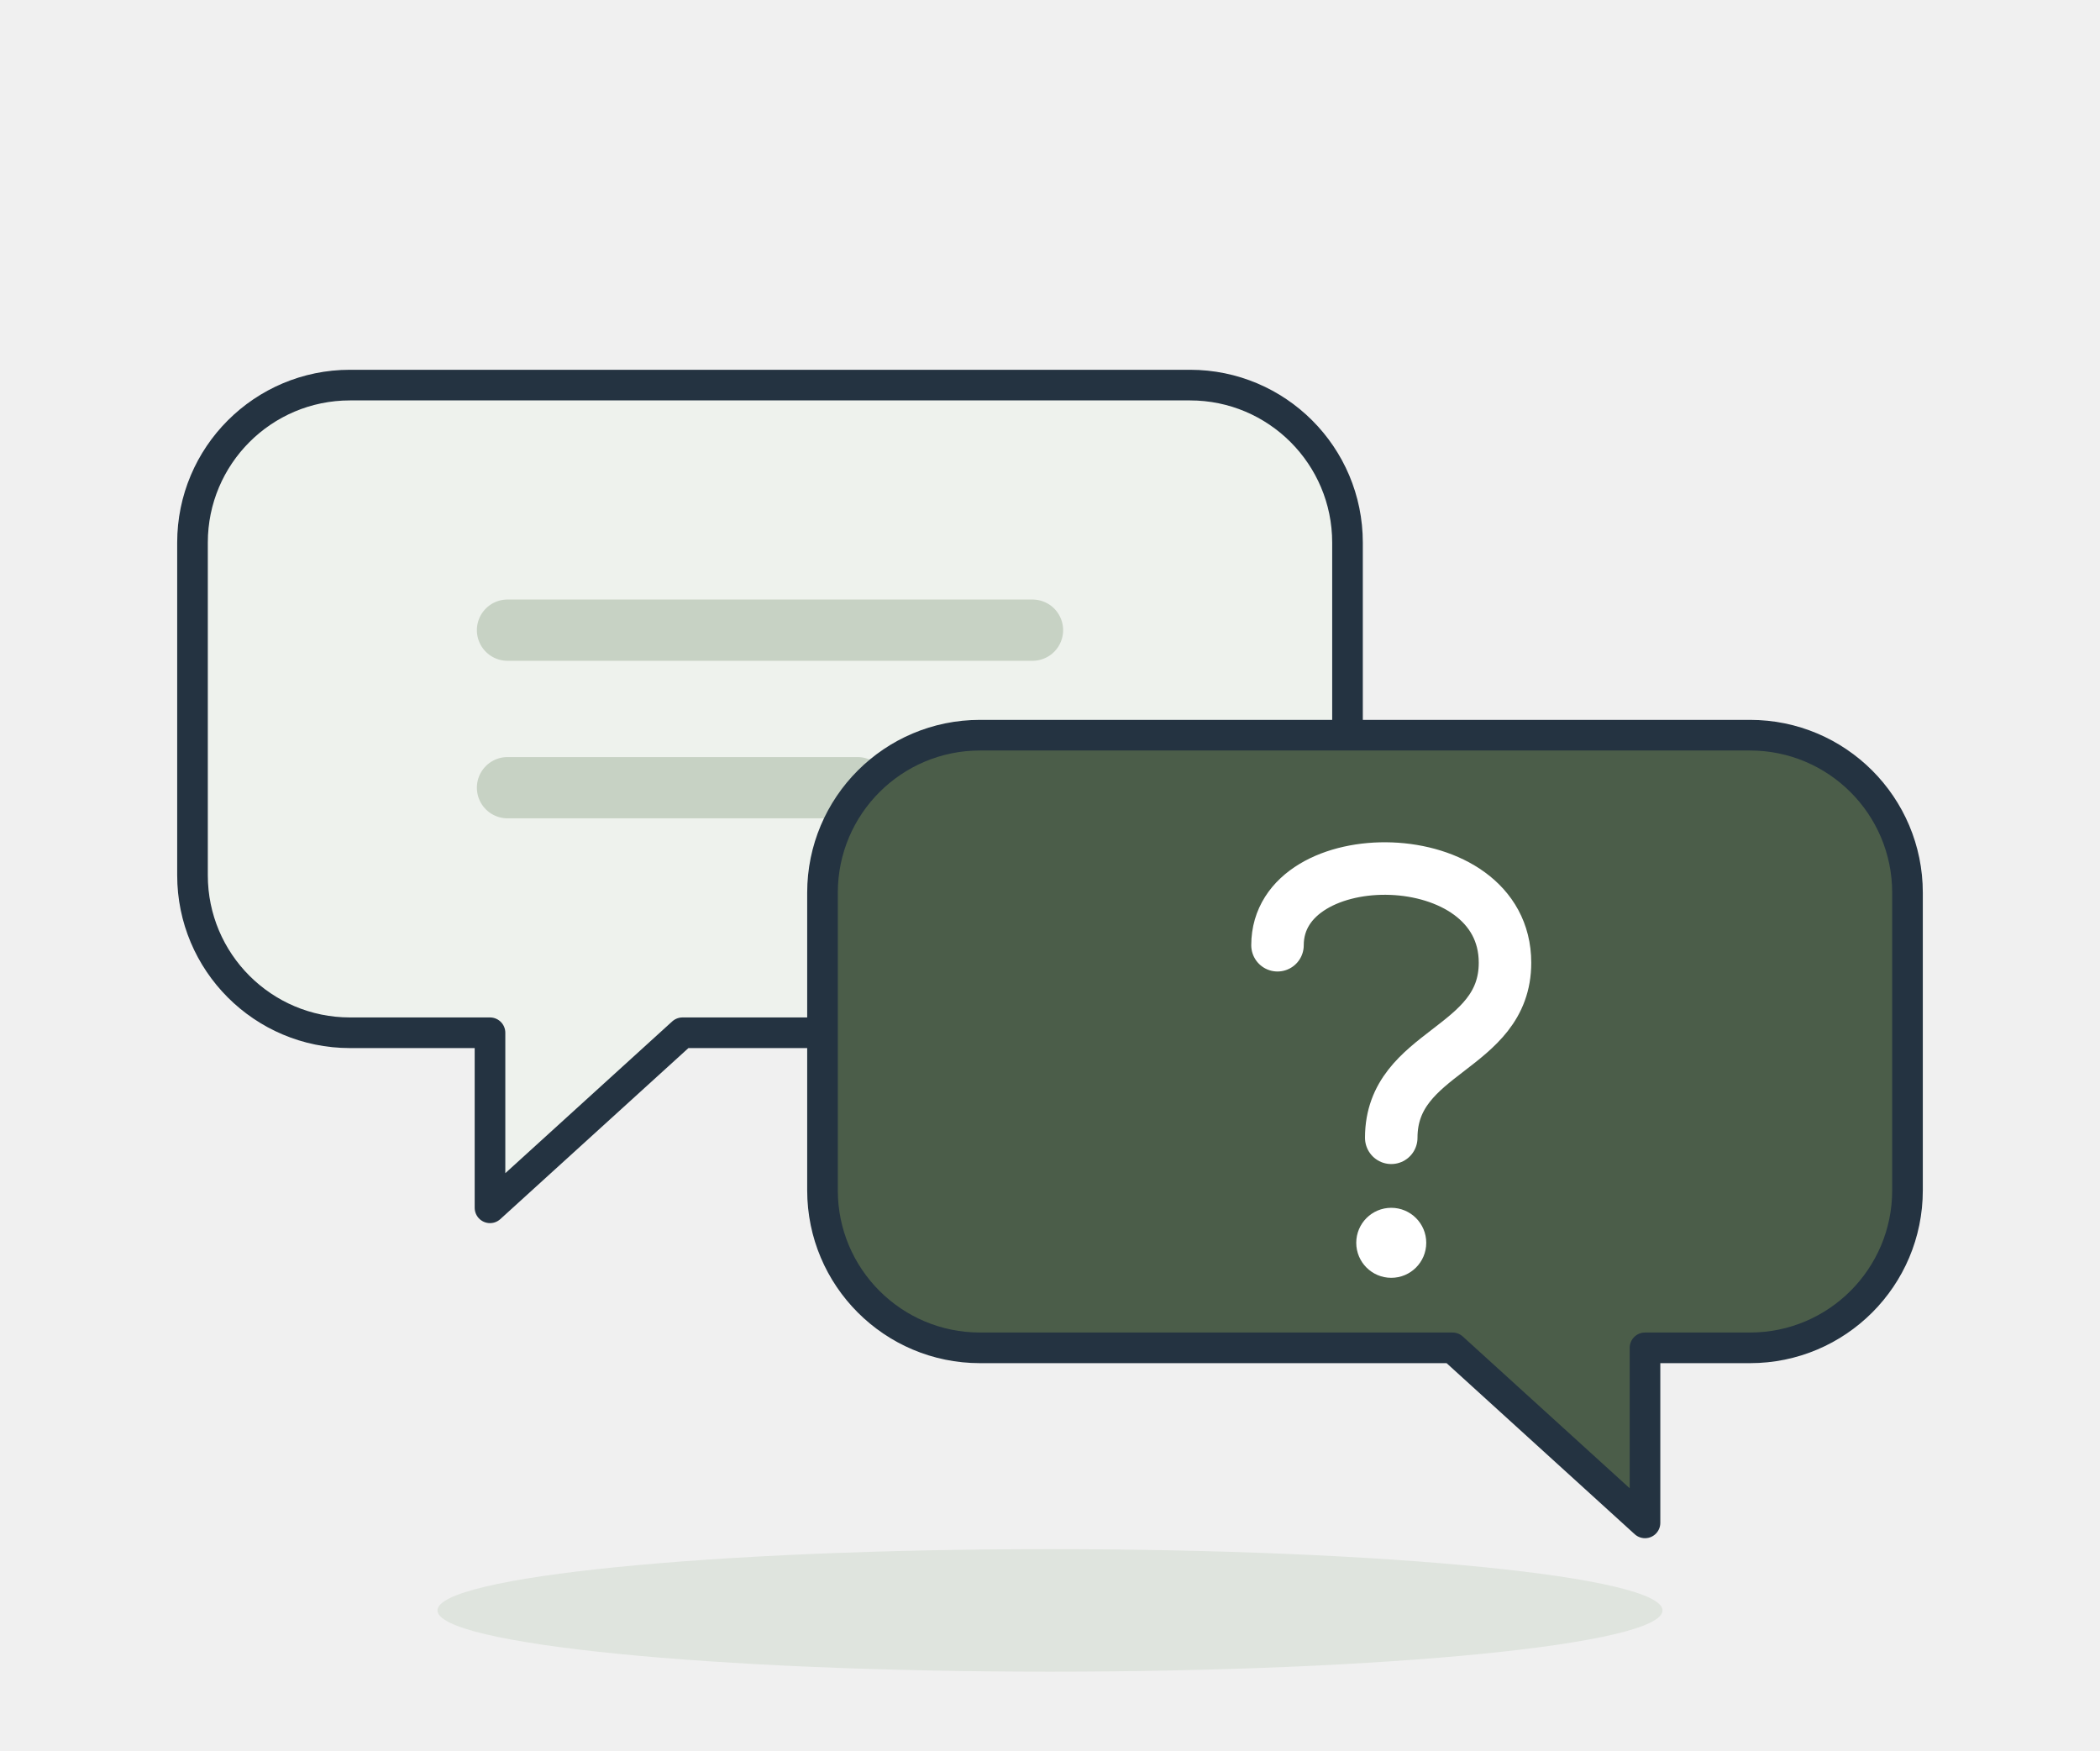
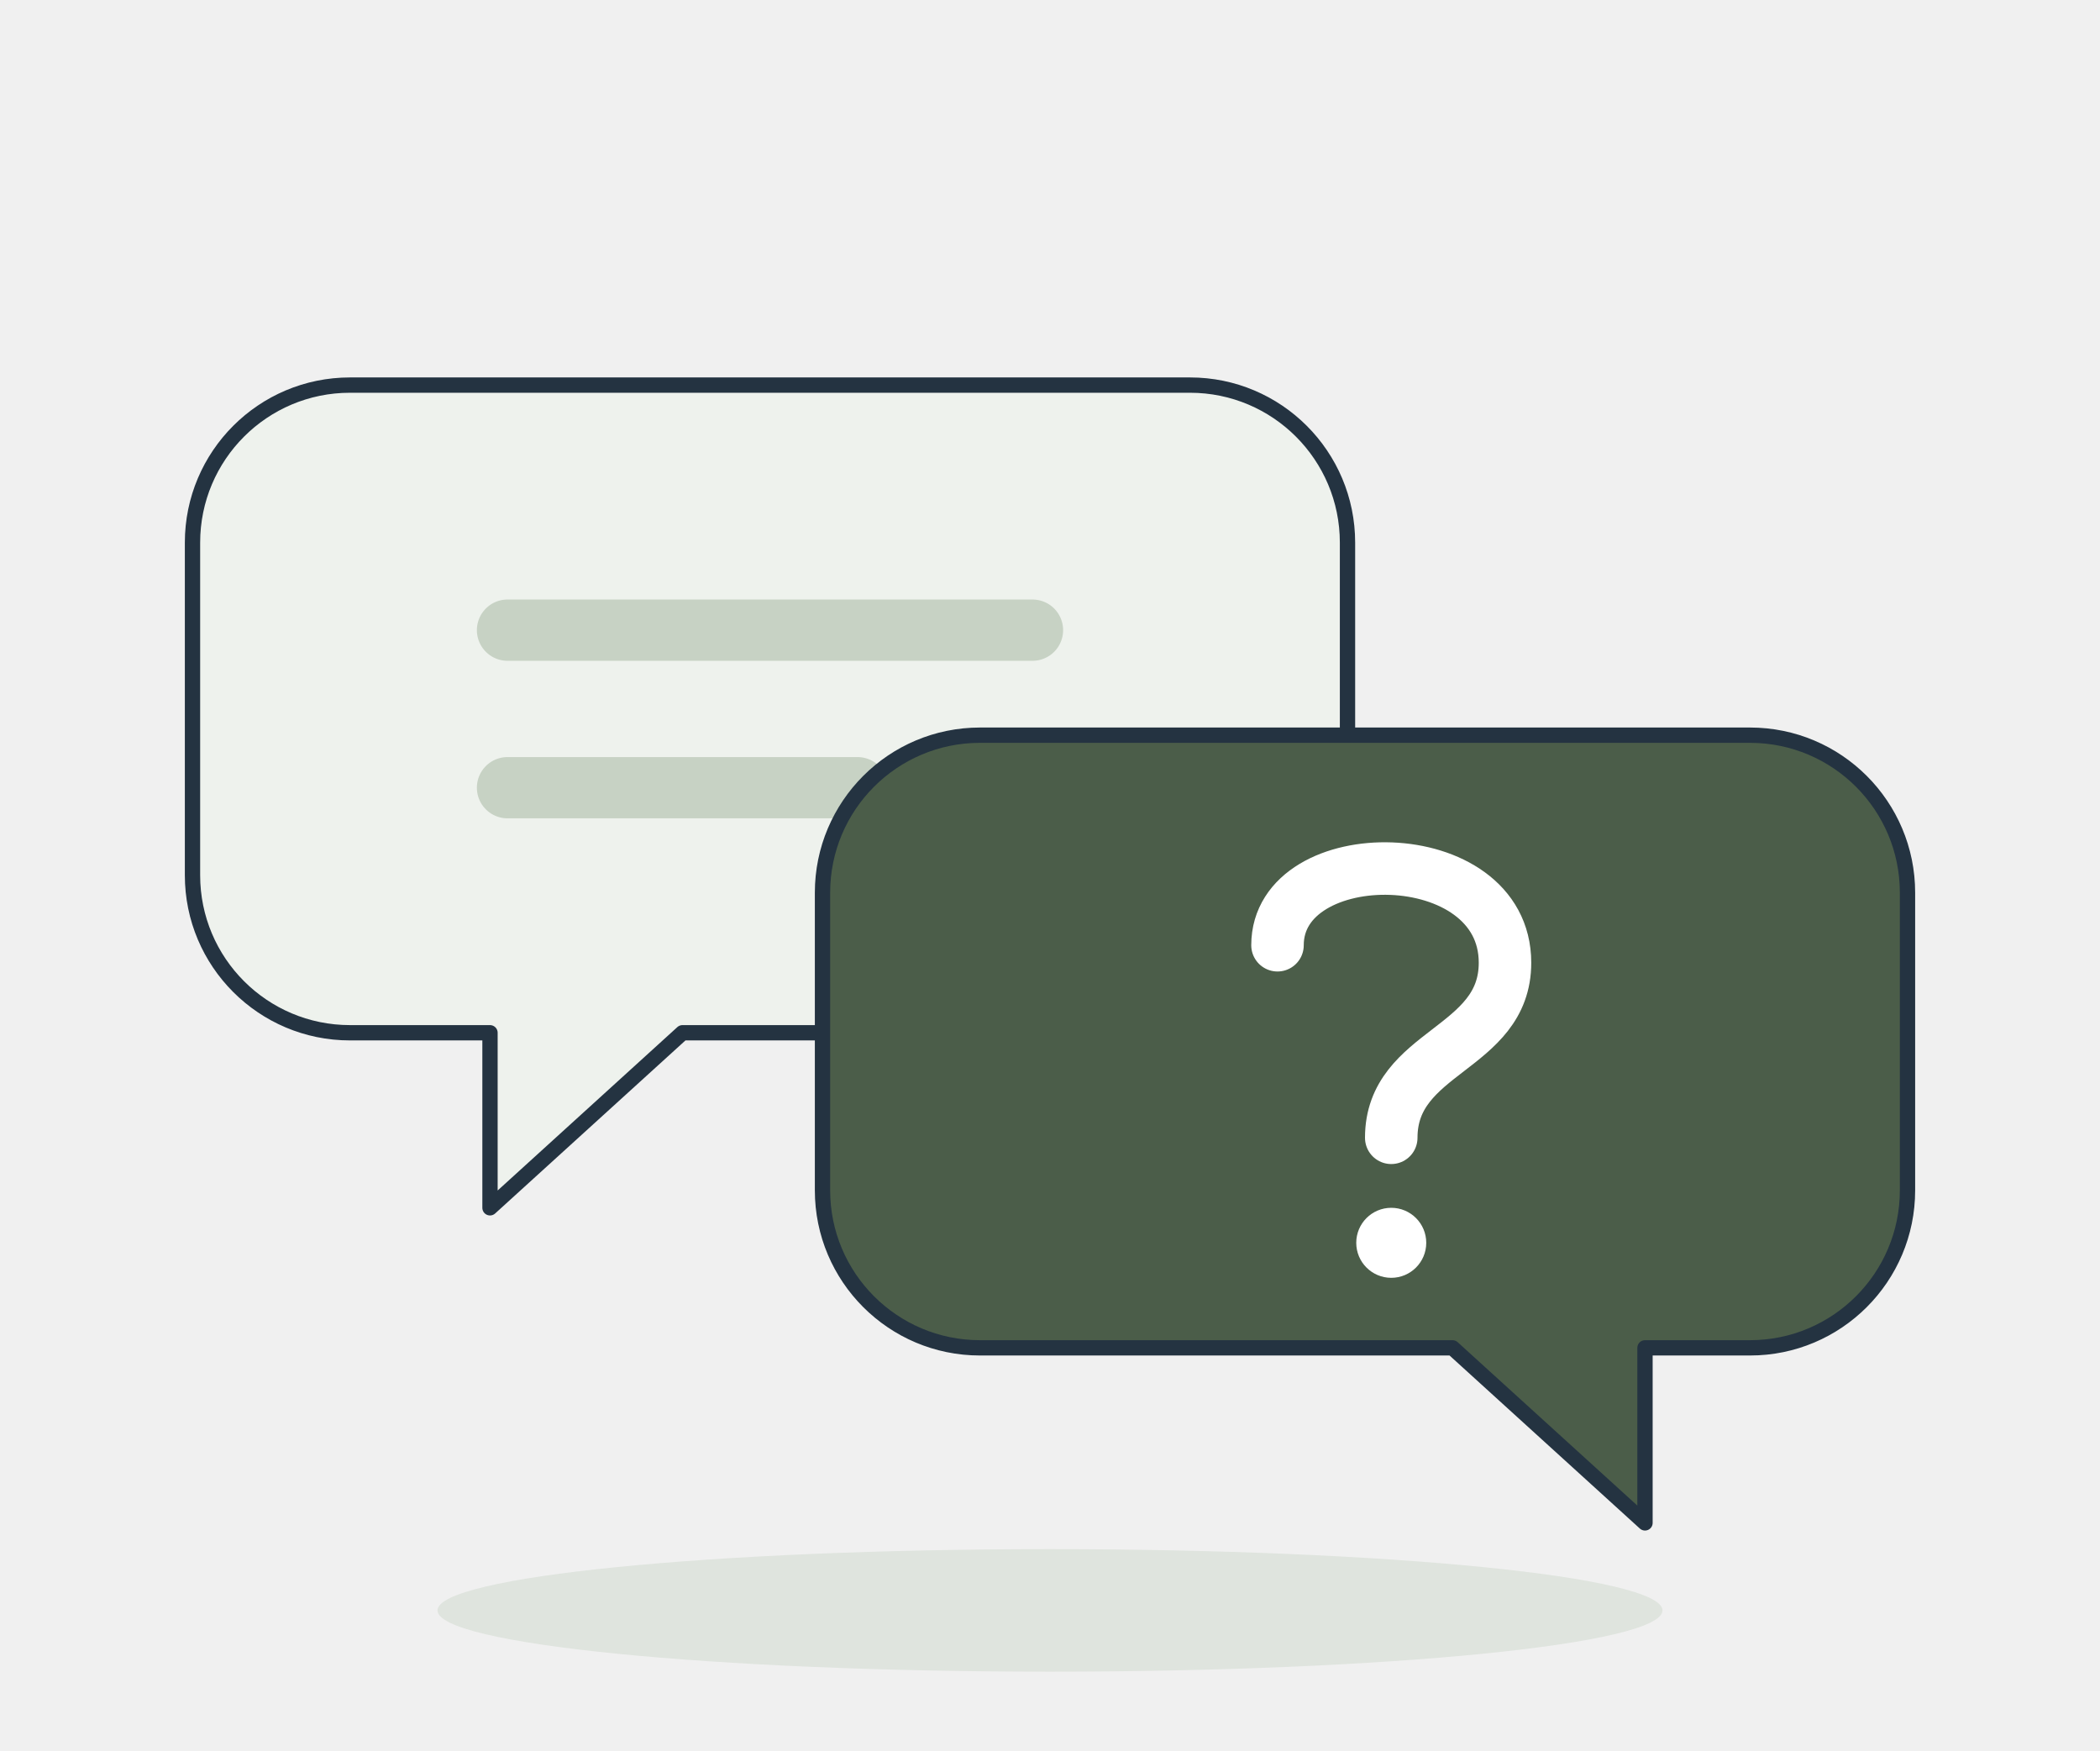
<svg xmlns="http://www.w3.org/2000/svg" viewBox="0 0 240 200" width="240" height="200">
  <ellipse cx="120" cy="184" rx="70" ry="7" fill="#DFE4DE" />
-   <path d="M40 44 h96 a18 18 0 0 1 18 18 v38 a18 18 0 0 1 -18 18 h-58 l-22 20 v-20 h-16 a18 18 0 0 1 -18 -18 v-38 a18 18 0 0 1 18 -18z" fill="#EEF2ED" stroke="#243341" stroke-width="3.5" stroke-linejoin="round" />
+   <path d="M40 44 h96 a18 18 0 0 1 18 18 v38 a18 18 0 0 1 -18 18 h-58 l-22 20 v-20 h-16 a18 18 0 0 1 -18 -18 v-38 a18 18 0 0 1 18 -18z" fill="#EEF2ED" stroke="#243341" stroke-width="1.75" stroke-linejoin="round" />
  <path d="M58 72 h60 M58 90 h40" stroke="#C7D2C4" stroke-width="7" stroke-linecap="round" />
-   <path d="M112 84 h88 a18 18 0 0 1 18 18 v34 a18 18 0 0 1 -18 18 h-12 v20 l-22 -20 h-54 a18 18 0 0 1 -18 -18 v-34 a18 18 0 0 1 18 -18z" fill="#4B5D49" stroke="#243341" stroke-width="3.5" stroke-linejoin="round" />
+   <path d="M112 84 h88 a18 18 0 0 1 18 18 v34 a18 18 0 0 1 -18 18 h-12 v20 l-22 -20 h-54 a18 18 0 0 1 -18 -18 v-34 a18 18 0 0 1 18 -18z" fill="#4B5D49" stroke="#243341" stroke-width="1.75" stroke-linejoin="round" />
  <path d="M146 108 c0 -12 26 -12 26 2 c0 10 -13 10 -13 20" fill="none" stroke="#fff" stroke-width="6" stroke-linecap="round" />
  <circle cx="159" cy="142" r="4" fill="#fff" />
</svg>
